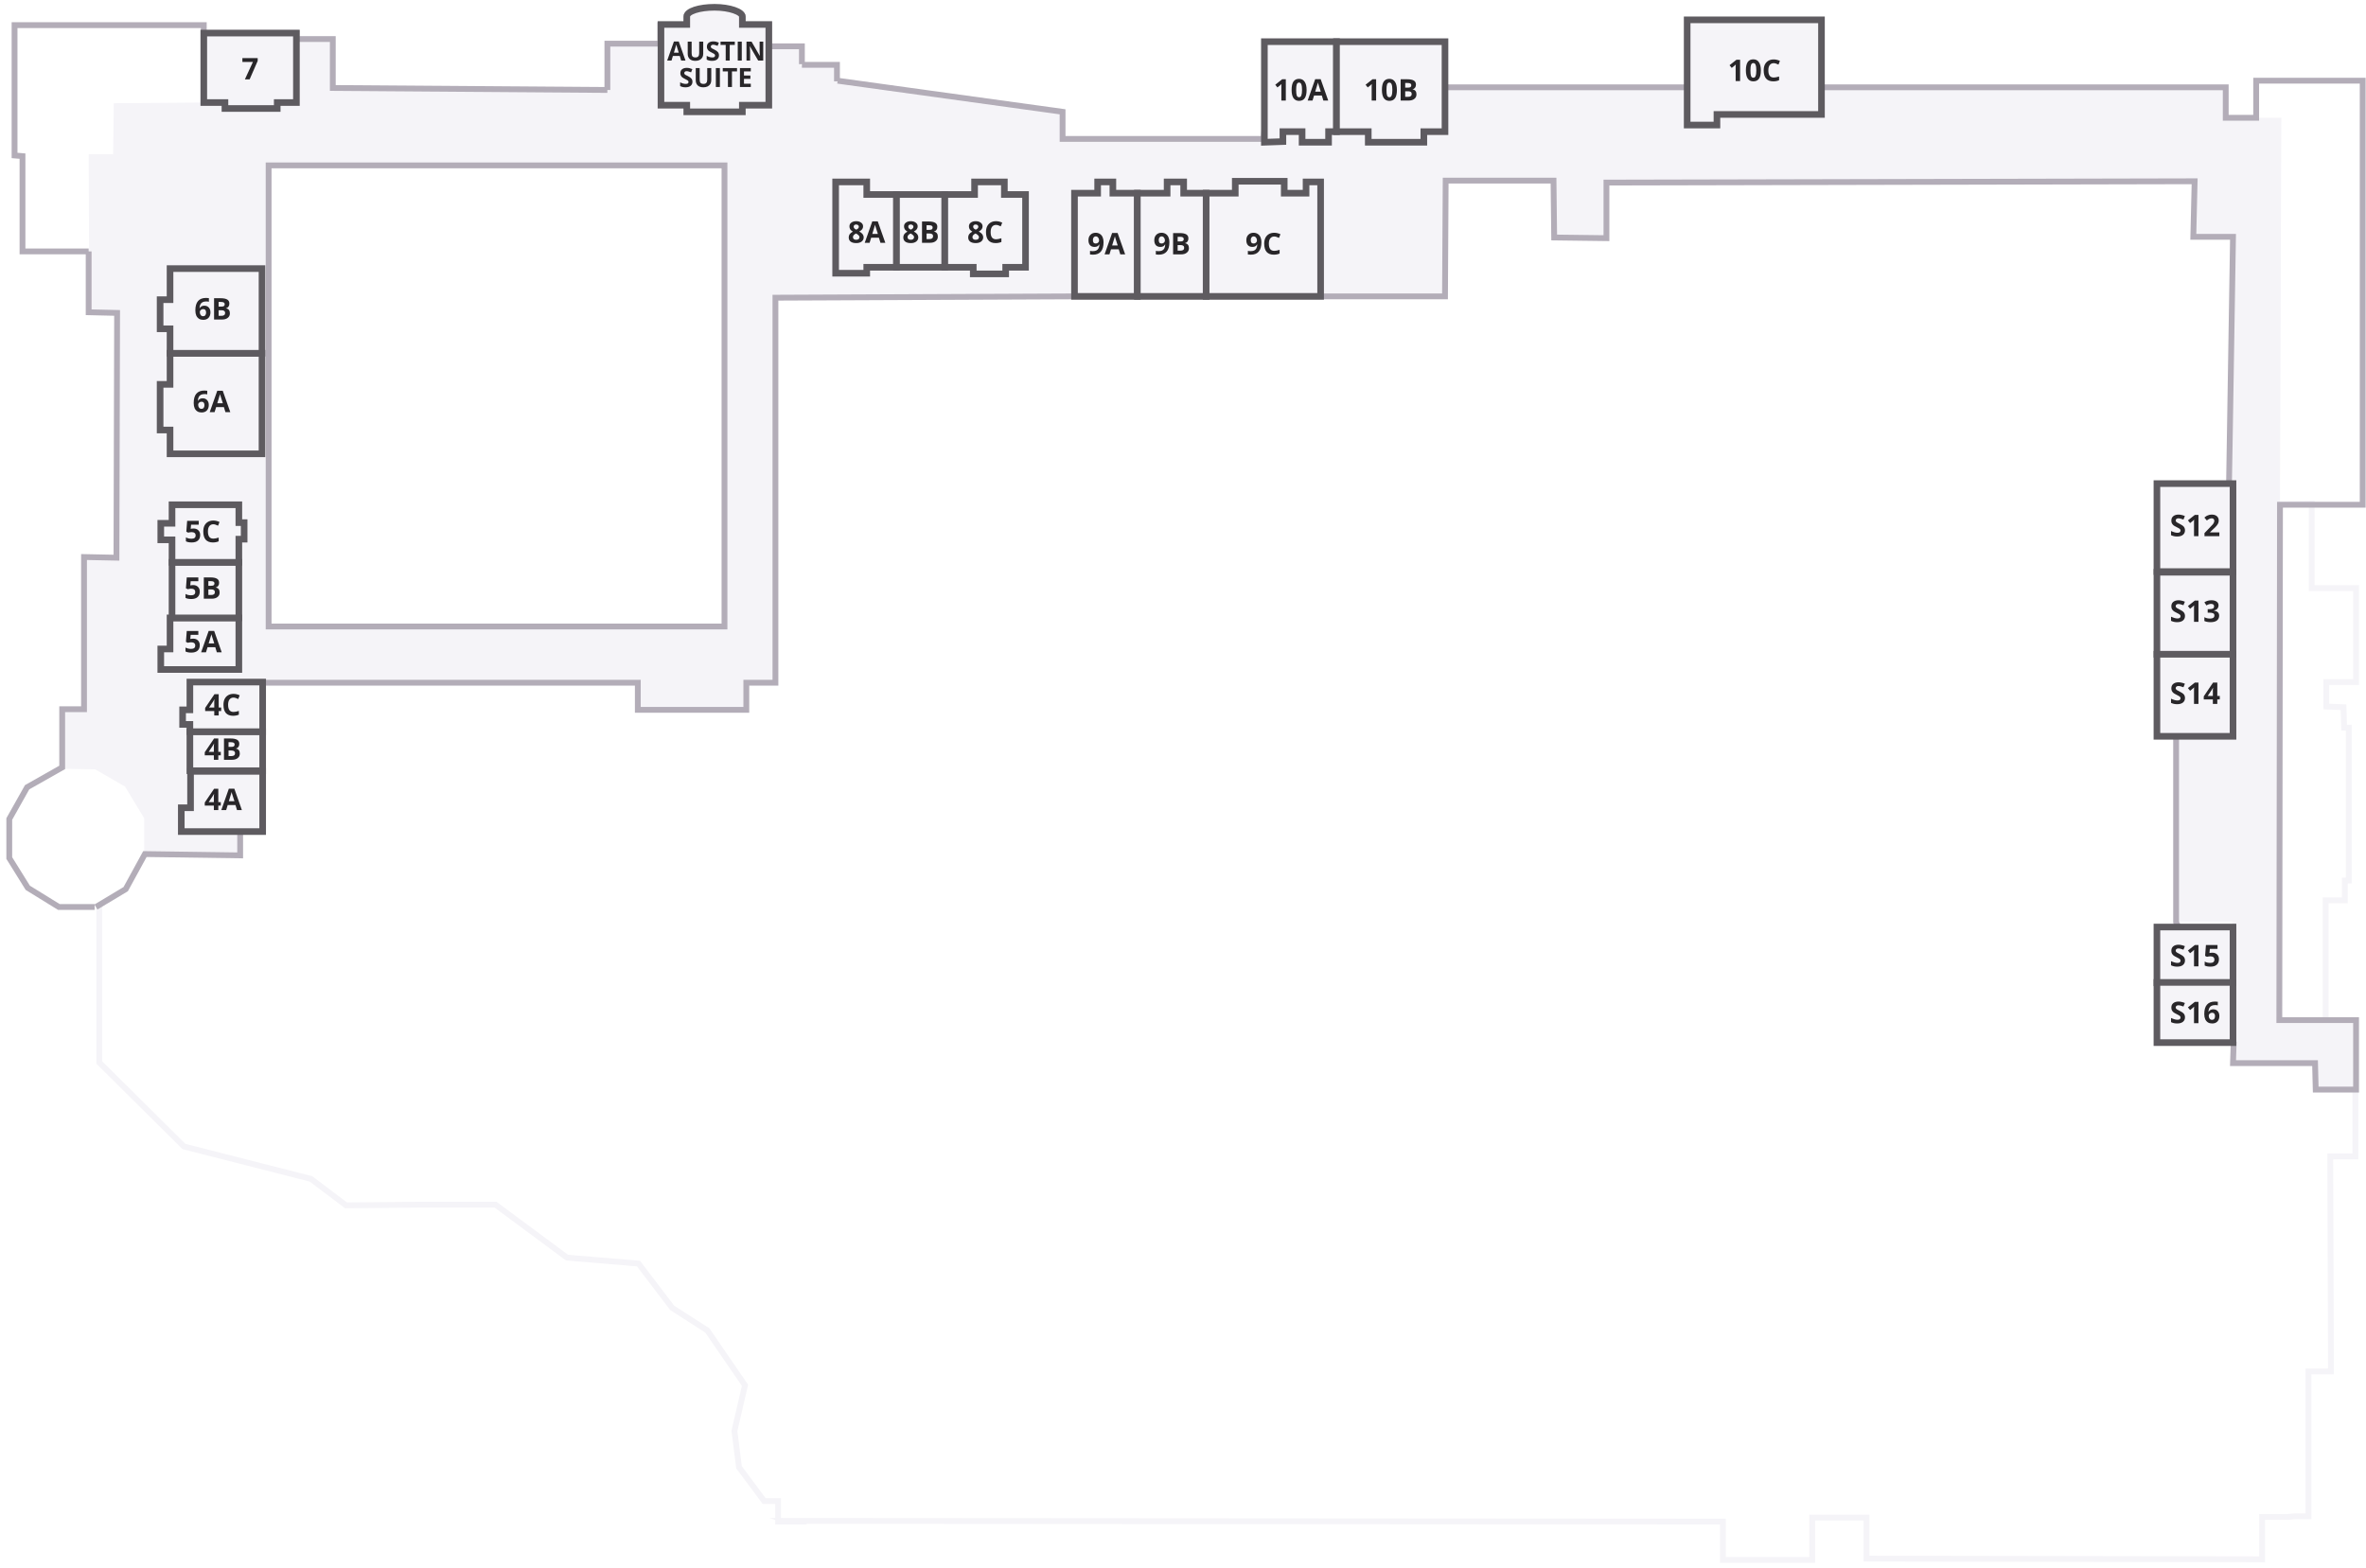
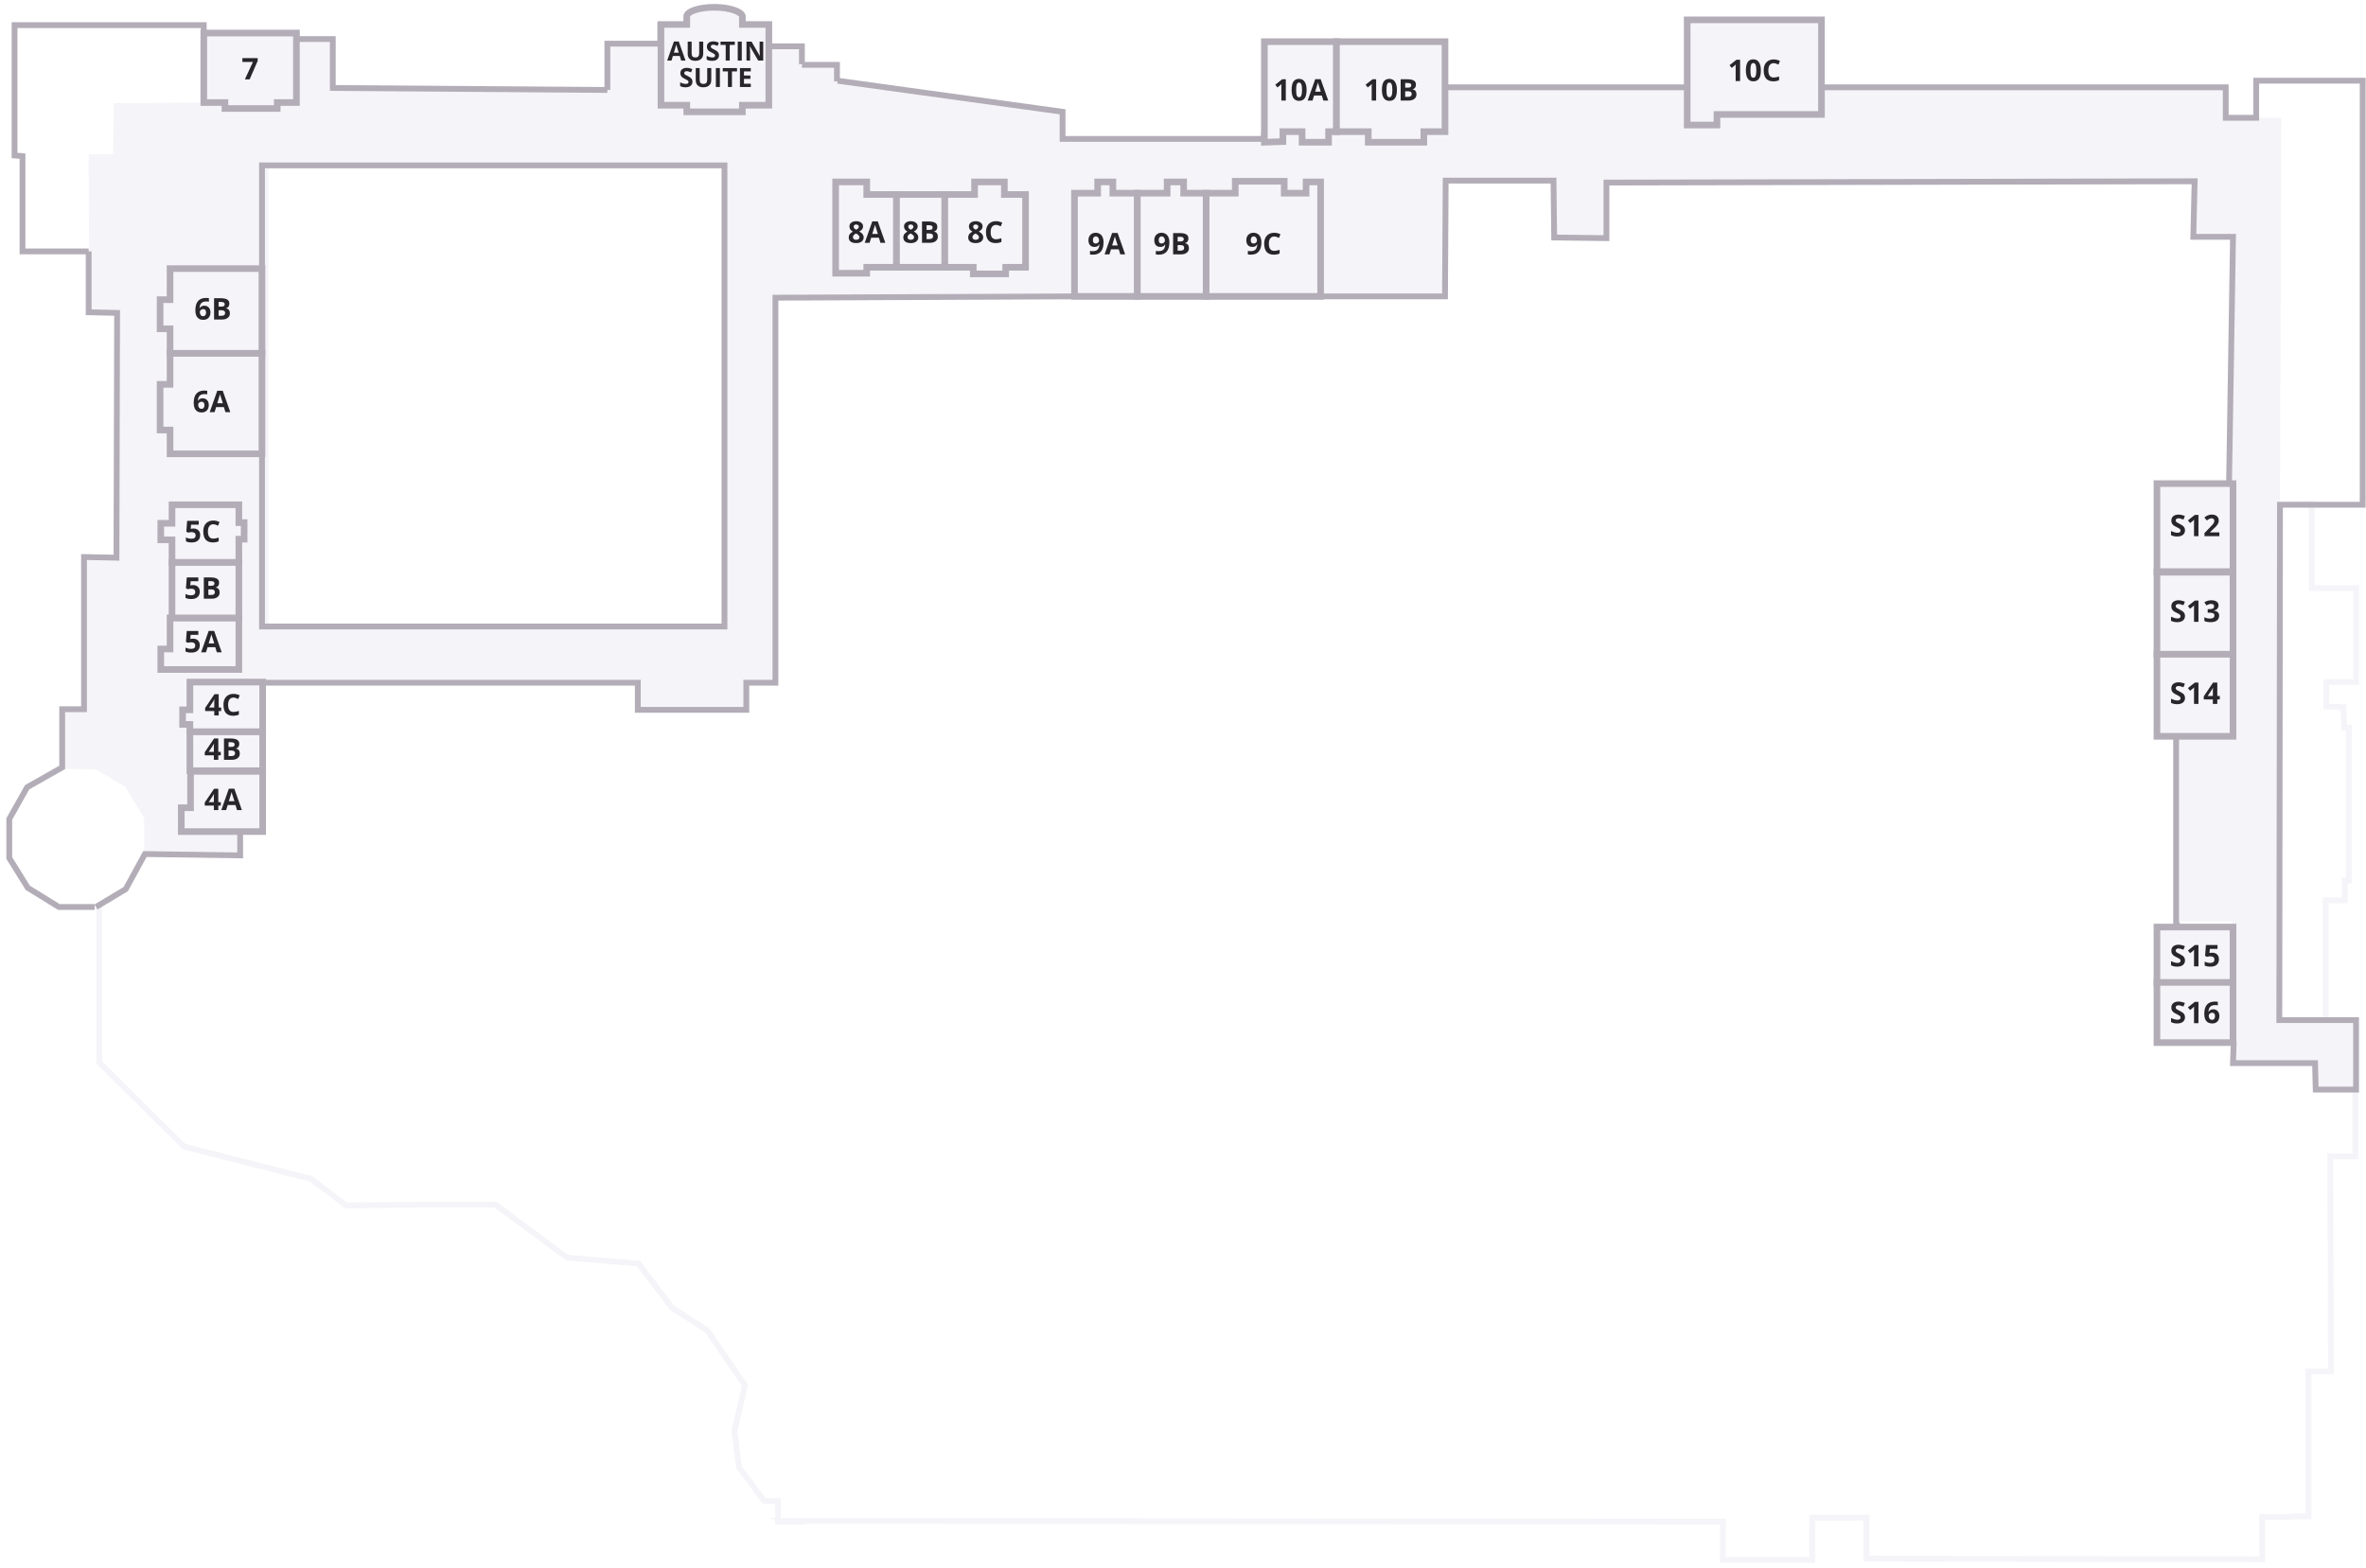
<svg xmlns="http://www.w3.org/2000/svg" id="Level_1" data-name="Level 1" viewBox="0 0 357.6 237">
  <defs>
-     <style>.cls-1,.cls-3{fill:none;stroke-miterlimit:10;stroke-width:0.88px;}.cls-1{stroke:#f5f4f8;}.cls-2,.cls-4{fill:#f5f4f8;}.cls-3{stroke:#b3adb8;}.cls-4{stroke:#5e5b60;stroke-miterlimit:3.86;}.cls-5,.cls-6{isolation:isolate;fill:#282629;font-family:OpenSans-Semibold, Open Sans;font-weight:700;}.cls-5{font-size:4.52px;}.cls-6{font-size:4px;}</style>
+     <style>.cls-1,.cls-3{fill:none;stroke-miterlimit:10;stroke-width:0.88px;}.cls-1{stroke:#f5f4f8;}.cls-2,.cls-4{fill:#f5f4f8;}.cls-3,.cls-4{stroke:#b3adb8;}.cls-4{stroke-miterlimit:3.86;}.cls-5,.cls-6{isolation:isolate;fill:#282629;font-family:OpenSans-Semibold, Open Sans;font-weight:700;}.cls-5{font-size:4.52px;}.cls-6{font-size:4px;}</style>
  </defs>
  <polyline class="cls-1" points="15 136.8 15 160.6 27.8 173.3 47 178.2 52.3 182.2 63.4 182.1 74.9 182.1 85.7 190.1 96.5 191 101.6 197.7 106.9 201.1 112.6 209.4 111 216.3 111.7 221.8 115.5 226.9 117.6 226.9 117.6 230 119.3 230 119 229.9 260.4 230 260.4 230.7 260.4 235.8 273.9 235.8 273.9 229.4 282.1 229.4 282.1 235.6 341.9 235.7 341.9 229.3 345.9 229.3 346.8 229.2 348.9 229.2 348.9 207.3 352.3 207.3 352.2 174.8 356 174.8 356 160.7 351.5 160.7 351.5 136.1 354.4 136.1 354.4 133.1 355 133.1 355 110 354.3 110 354.2 106.9 351.6 106.8 351.6 103.1 356.1 103.1 356.1 88.9 349.4 88.9 349.4 76.1 342 76.3 342.4 22.6 19 22.4 19 47" />
  <path class="cls-2" d="M344.5,154.2l.1-77.9.2-58.5h-8.4V13.1l-61.7.5.1,2.3H274v1.3h-3.3V16h-1.2l-.2,1.3-8.1.1L261,16h-1.5v2.9h-4.3l.3-5.7H218.4l-.1,6.6-27.2-.1s-.1.9-.1,1-30.6.3-30.6.3V17l-34-4.7-.1-2.4H121l-.1-2.7-5,.1v8.6L99.8,16l.2-9.4H91.8v6.9l-41.4.1s0-7.6-.1-7.7-19.5.2-19.5.2v9.4l-13.6.1-.1,7.7H13.4l.1,23.9,4.3.1-.3,37-4.7-.1-.1,23.1-3.3-.2-.1,9.1,5.1.1,4.5,2.6,2.9,4.8v5.4l14.4.4v-3.7H29.1l-.4-22.7H96.3v4.1h16.5v-4.1h4.4V45h45.3V29.5h37l-.1,15.3h18.9l.1-17.5h16.3l.1,8.5,7.9.1V27.5l31-.3h7.6l50.3.1-.2,8.4h6c0,6.2-.1,10.8,0,75.3h-8.6v28.3h8.6v21.3h12.4v4h6.1V154.1ZM109.6,94.7h-69V25h68.9V94.7Z" />
  <polyline class="cls-3" points="14.3 137.1 8.9 137.1 4.2 134.2 1.4 129.7 1.4 123.8 4.1 119 9.4 116 9.4 107.2 12.7 107.2 12.7 84.2 17.6 84.3 17.7 47.3 13.4 47.2 13.4 38" />
  <polyline class="cls-3" points="91.8 13.6 50.3 13.3 50.3 5.9 44.8 5.9 44.8 5 30.8 5 30.8 3.8 2.2 3.8 2.2 23.5 3.4 23.6 3.4 38 13.4 38" />
  <polyline class="cls-3" points="126.6 12.2 160.6 16.9 160.6 21 191 21 191.1 19.7 218.3 19.8 218.4 13.2 336.4 13.2 336.4 17.8 341 17.8 341 12.2 357.1 12.2 357.1 76.3 356.1 76.3 344.6 76.3 344.5 154.2 356.1 154.2 356.1 164.7 350 164.7 349.9 160.7 337.5 160.7 337.6 157.6 328.9 139.4 328.9 111.1 336.9 73.1 337.5 35.8 331.5 35.8 331.7 27.4 242.8 27.6 242.8 36 234.9 35.9 234.8 27.3 218.5 27.3 218.4 44.8 199.5 44.8 162.4 44.8 117.2 45 117.2 103.2 112.8 103.2 112.8 107.3 96.4 107.3 96.4 103.2 38.3 103.2 36.3 125.9 36.3 129.3 21.9 129.1 19 134.4 14.5 137.1" />
  <polyline class="cls-3" points="126.5 12.3 126.5 9.8 121.2 9.8" />
  <polyline class="cls-3" points="121.2 9.7 121.2 7 116.2 7 116.2 3.8 99.8 3.8 99.8 6.6 91.8 6.6 91.8 13.6" />
  <path class="cls-3" d="M103.8,3.7V2.4A9.77,9.77,0,0,1,108,1.3s3.2.2,4.2,1.1V3.7" />
  <polygon id="clickable-8A" class="cls-4" points="135.5 29.4 131 29.4 131 27.5 126.3 27.5 126.3 41.3 131 41.3 131 40.4 135.5 40.4 135.5 29.4" />
  <rect id="clickable-8B" class="cls-4" x="135.5" y="29.4" width="7.3" height="11" />
  <polygon id="clickable-8C" class="cls-4" points="155 29.4 151.8 29.4 151.8 27.5 147.3 27.5 147.3 29.4 142.8 29.4 142.8 40.4 147.1 40.4 147.1 41.4 152 41.4 152 40.4 155 40.4 155 29.4" />
  <polygon id="clickable-9A" class="cls-4" points="168.2 29.2 168.2 27.5 165.9 27.5 165.9 29.2 162.4 29.2 162.4 44.8 171.9 44.8 171.9 29.2 168.2 29.2" />
  <polygon id="clickable-9B" class="cls-4" points="178.9 29.2 178.9 27.5 176.4 27.5 176.4 29.2 171.9 29.2 171.9 44.8 182.3 44.8 182.3 29.2 178.9 29.2" />
  <polygon id="clickable-9C" class="cls-4" points="197.4 27.5 197.4 29.2 194.1 29.2 194.1 27.4 186.7 27.4 186.7 29.2 182.3 29.2 182.3 44.8 199.6 44.8 199.6 27.5 197.4 27.5" />
  <polygon id="clickable-4A" class="cls-4" points="28.8 116.6 28.8 122.1 27.4 122.1 27.4 125.7 28.8 125.7 30.3 125.7 39.7 125.7 39.7 116.6 28.8 116.6" />
  <rect id="clickable-4B" class="cls-4" x="28.7" y="110.6" width="11" height="5.9" />
  <polygon id="clickable-4C" class="cls-4" points="28.7 103.1 28.7 107.3 27.6 107.3 27.6 109.5 28.7 109.5 28.7 110.6 39.7 110.6 39.7 103.1 28.7 103.1" />
  <polygon id="clickable-5A" class="cls-4" points="25.7 93.4 25.7 98.1 24.3 98.1 24.3 101.2 36.1 101.2 36.1 93.4 25.7 93.4" />
  <rect id="clickable-5B" class="cls-4" x="26" y="85" width="10.1" height="8.4" />
  <polygon id="clickable-5C" class="cls-4" points="36.9 79 36.1 79 36.1 76.3 26 76.3 26 79.1 24.3 79.1 24.3 81.6 26 81.6 26 85 36.1 85 36.1 81.5 36.9 81.5 36.9 79" />
  <polygon id="clickable-6A" class="cls-4" points="25.7 53.4 25.7 58.1 24.2 58.1 24.2 65 25.7 65 25.7 68.6 39.6 68.6 39.6 53.4 25.7 53.4" />
  <polygon id="clickable-6B" class="cls-4" points="25.7 40.6 25.7 45.3 24.2 45.3 24.2 49.7 25.7 49.7 25.7 53.4 39.6 53.4 39.6 40.6 25.7 40.6" />
  <polygon id="clickable-7" class="cls-4" points="44.8 5 30.8 5 30.8 15.5 34 15.5 34 16.4 41.9 16.4 41.9 15.5 44.8 15.5 44.8 5" />
  <path id="clickable-Austin_Suite" data-name="clickable-Austin Suite" class="cls-4" d="M112.2,3.7V2.5c0-.7-1.9-1.4-4.2-1.4s-4.2.6-4.2,1.4V3.7H99.9V15.9h3.9v1h8.4v-1h4V3.7Z" />
  <polygon id="clickable-10A" class="cls-4" points="202 19.9 200.8 19.9 200.8 21.5 196.8 21.5 196.8 19.9 193.9 19.9 193.9 21.4 191.1 21.5 191.1 6.3 202 6.3 202 19.9" />
  <polygon id="clickable-10B" class="cls-4" points="218.4 6.3 202 6.3 202 19.9 206.8 19.9 206.8 21.5 215.2 21.5 215.2 19.9 218.4 19.9 218.4 6.3" />
  <polygon id="clickable-10C" class="cls-4" points="275.3 17.3 259.5 17.3 259.5 18.9 255 18.9 255 3 275.3 3 275.3 17.3" />
  <rect id="clickable-Show_Office_12" data-name="clickable-Show Office 12" class="cls-4" x="326" y="73.1" width="11.5" height="13.3" />
  <rect id="clickable-Show_Office_13" data-name="clickable-Show Office 13" class="cls-4" x="326" y="86.5" width="11.5" height="12.4" />
  <rect id="clickable-Show_Office_14" data-name="clickable-Show Office 14" class="cls-4" x="326" y="98.9" width="11.5" height="12.4" />
  <rect id="clickable-Show_Office_15" data-name="clickable-Show Office 15" class="cls-4" x="326" y="140.13" width="11.5" height="8.43" />
  <rect id="clickable-Show_Office_16" data-name="clickable-Show Office 16" class="cls-4" x="326" y="148.5" width="11.5" height="9.1" />
-   <rect class="cls-3" x="40.6" y="25" width="68.9" height="69.7" />
+   <rect class="cls-3" x="39.6" y="25" width="69.9" height="69.7" />
  <text class="cls-5" transform="translate(29.37 48.3)">6B</text>
  <text class="cls-5" transform="translate(29.12 62.3)">6A</text>
  <text class="cls-5" transform="translate(36.51 12)">7</text>
  <text class="cls-5" transform="translate(27.82 98.6)">5A</text>
  <text class="cls-5" transform="translate(30.87 122.45)">4A</text>
  <text class="cls-5" transform="translate(30.87 114.85)">4B</text>
  <text class="cls-5" transform="translate(30.93 108.15)">4C</text>
  <text class="cls-5" transform="translate(27.82 90.5)">5B</text>
  <text class="cls-5" transform="translate(27.88 81.95)">5C</text>
  <text class="cls-6" transform="translate(100.84 9.15)">AUSTIN<tspan x="1.77" y="4">SUITE</tspan>
  </text>
  <text class="cls-5" transform="translate(128.12 36.7)">8A</text>
  <text class="cls-5" transform="translate(164.37 38.45)">9A</text>
  <text class="cls-5" transform="translate(174.32 38.45)">9B</text>
  <text class="cls-5" transform="translate(188.23 38.45)">9C</text>
  <text class="cls-5" transform="translate(192.48 15.2)">10A</text>
  <text class="cls-5" transform="translate(206.13 15.2)">10B</text>
  <text class="cls-5" transform="translate(261.14 12.25)">10C</text>
  <text class="cls-5" transform="translate(136.37 36.7)">8B</text>
  <text class="cls-5" transform="translate(146.18 36.7)">8C</text>
  <text class="cls-5" transform="translate(327.93 81.05)">S12</text>
  <text class="cls-5" transform="translate(327.93 94)">S13</text>
  <text class="cls-5" transform="translate(327.93 106.4)">S14</text>
  <text class="cls-5" transform="translate(327.93 146.07)">S15</text>
  <text class="cls-5" transform="translate(327.93 154.66)">S16</text>
</svg>
